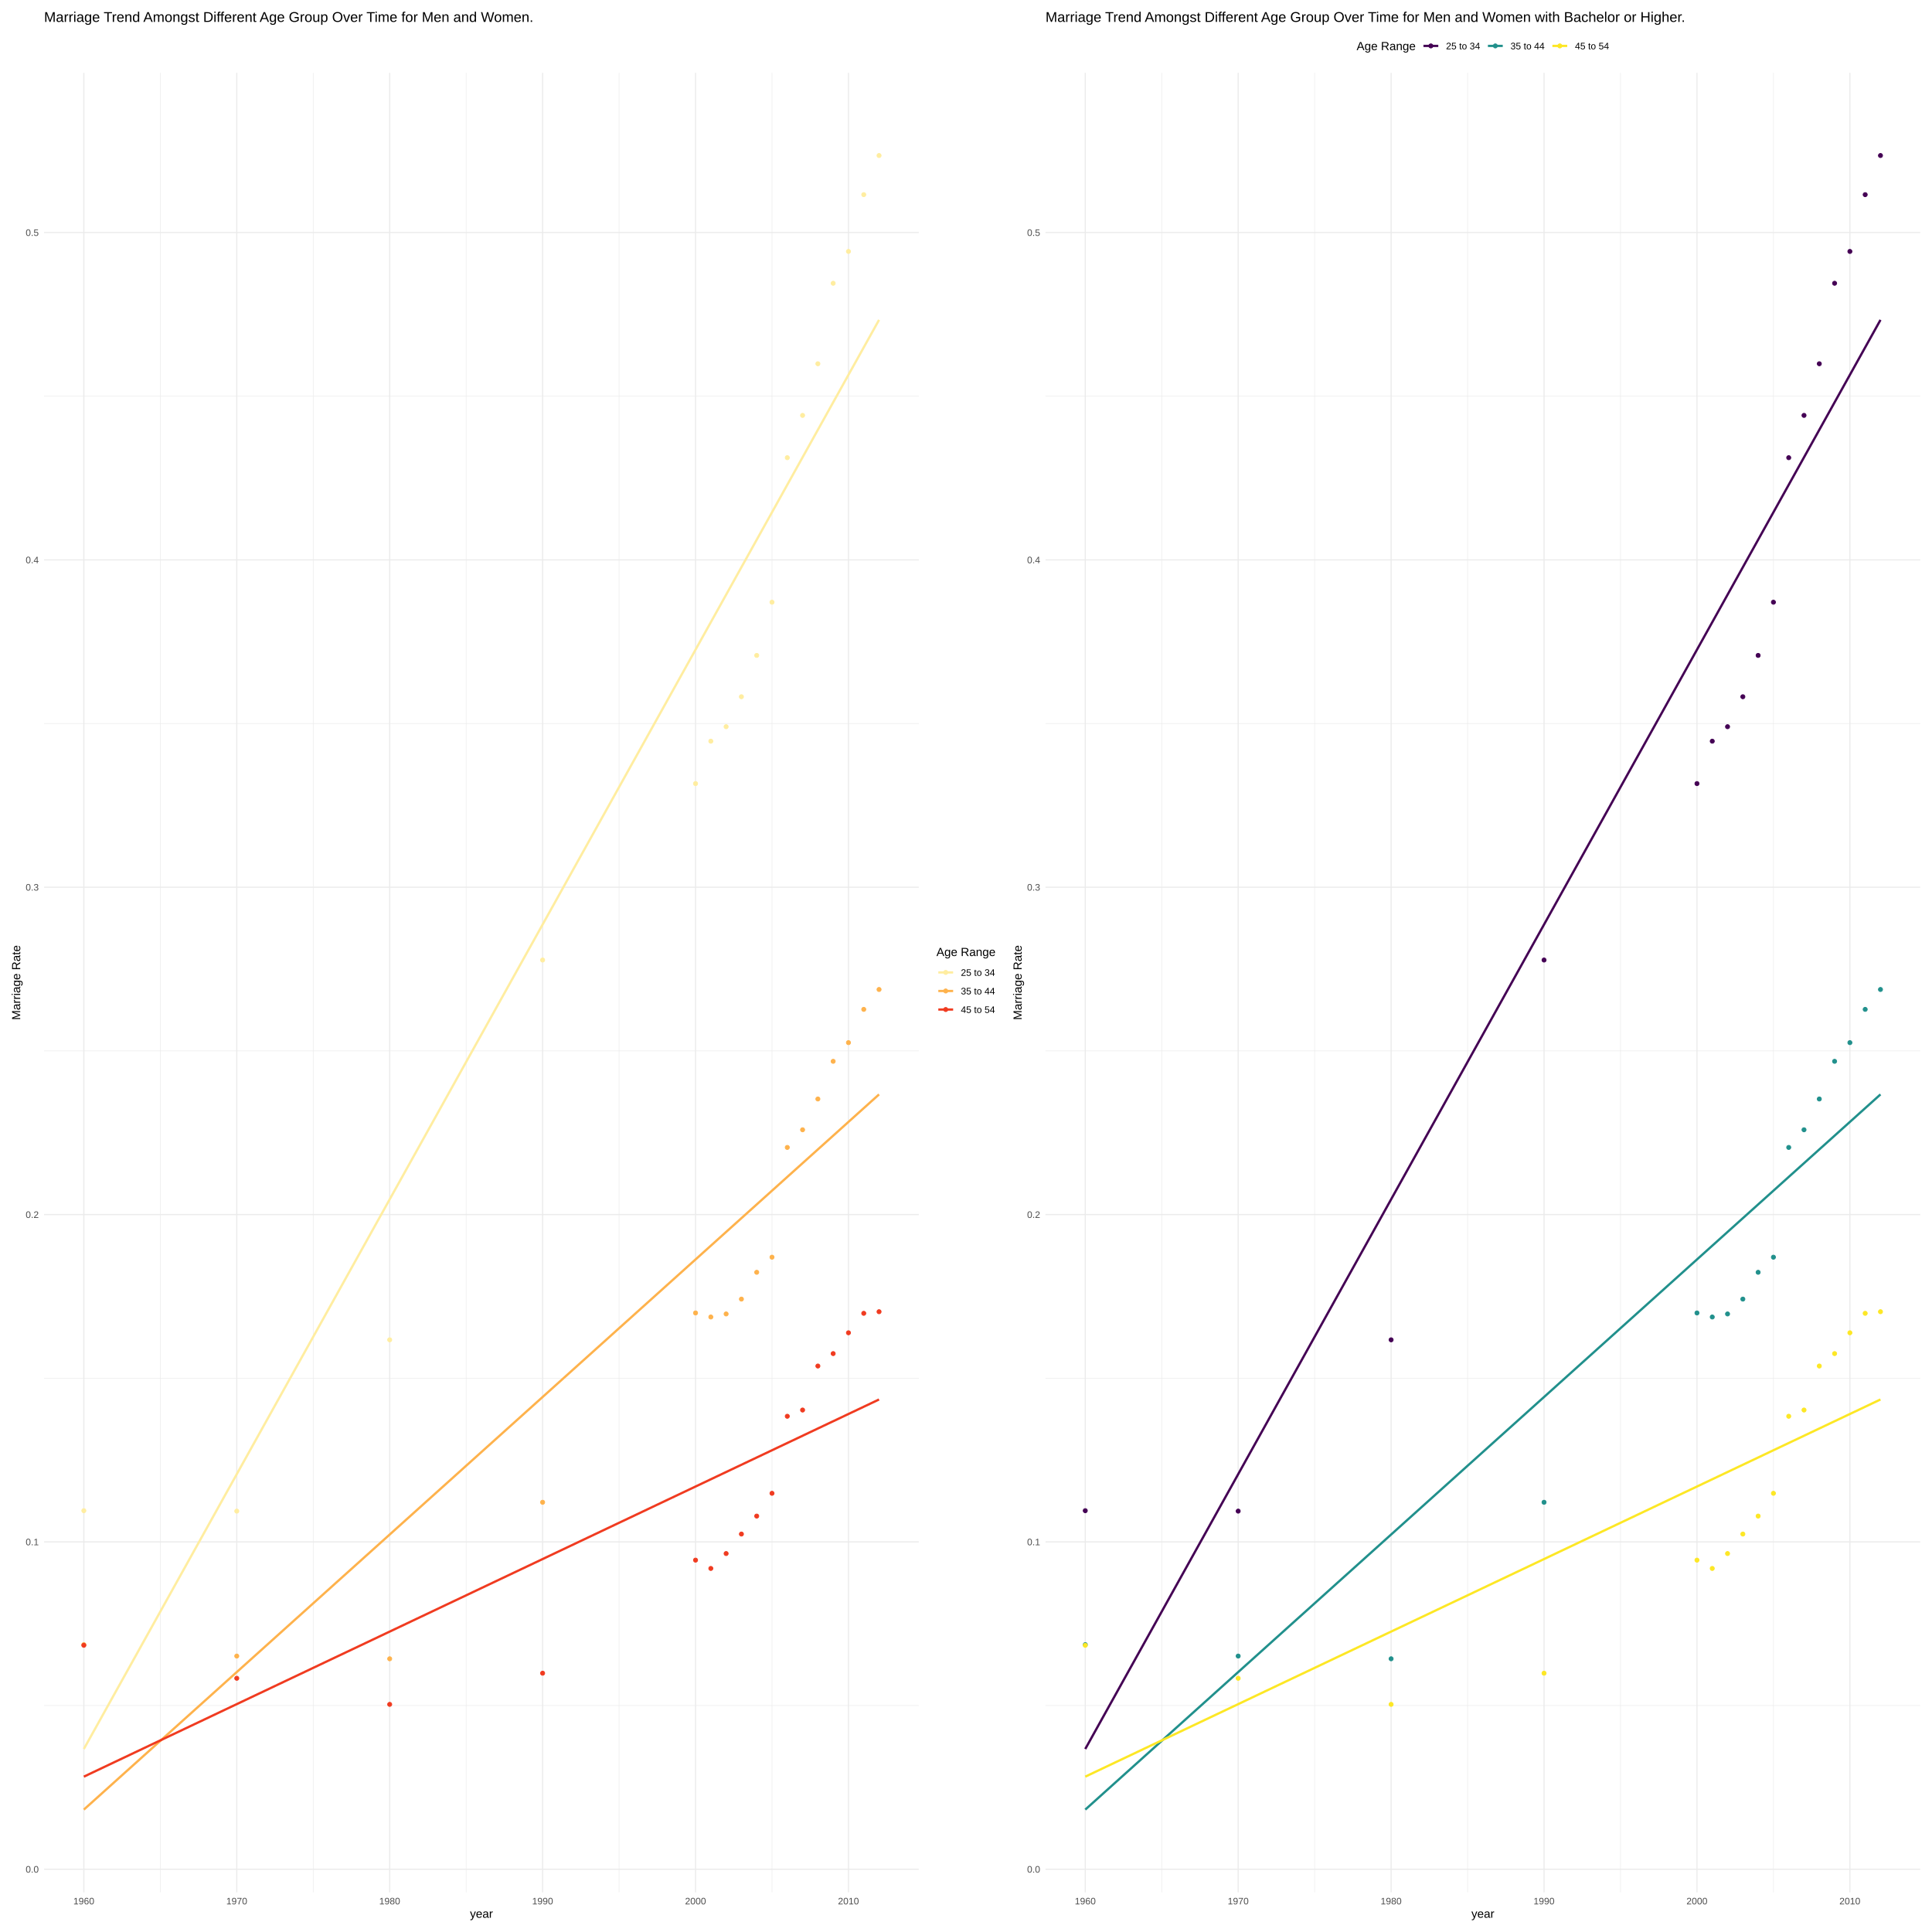
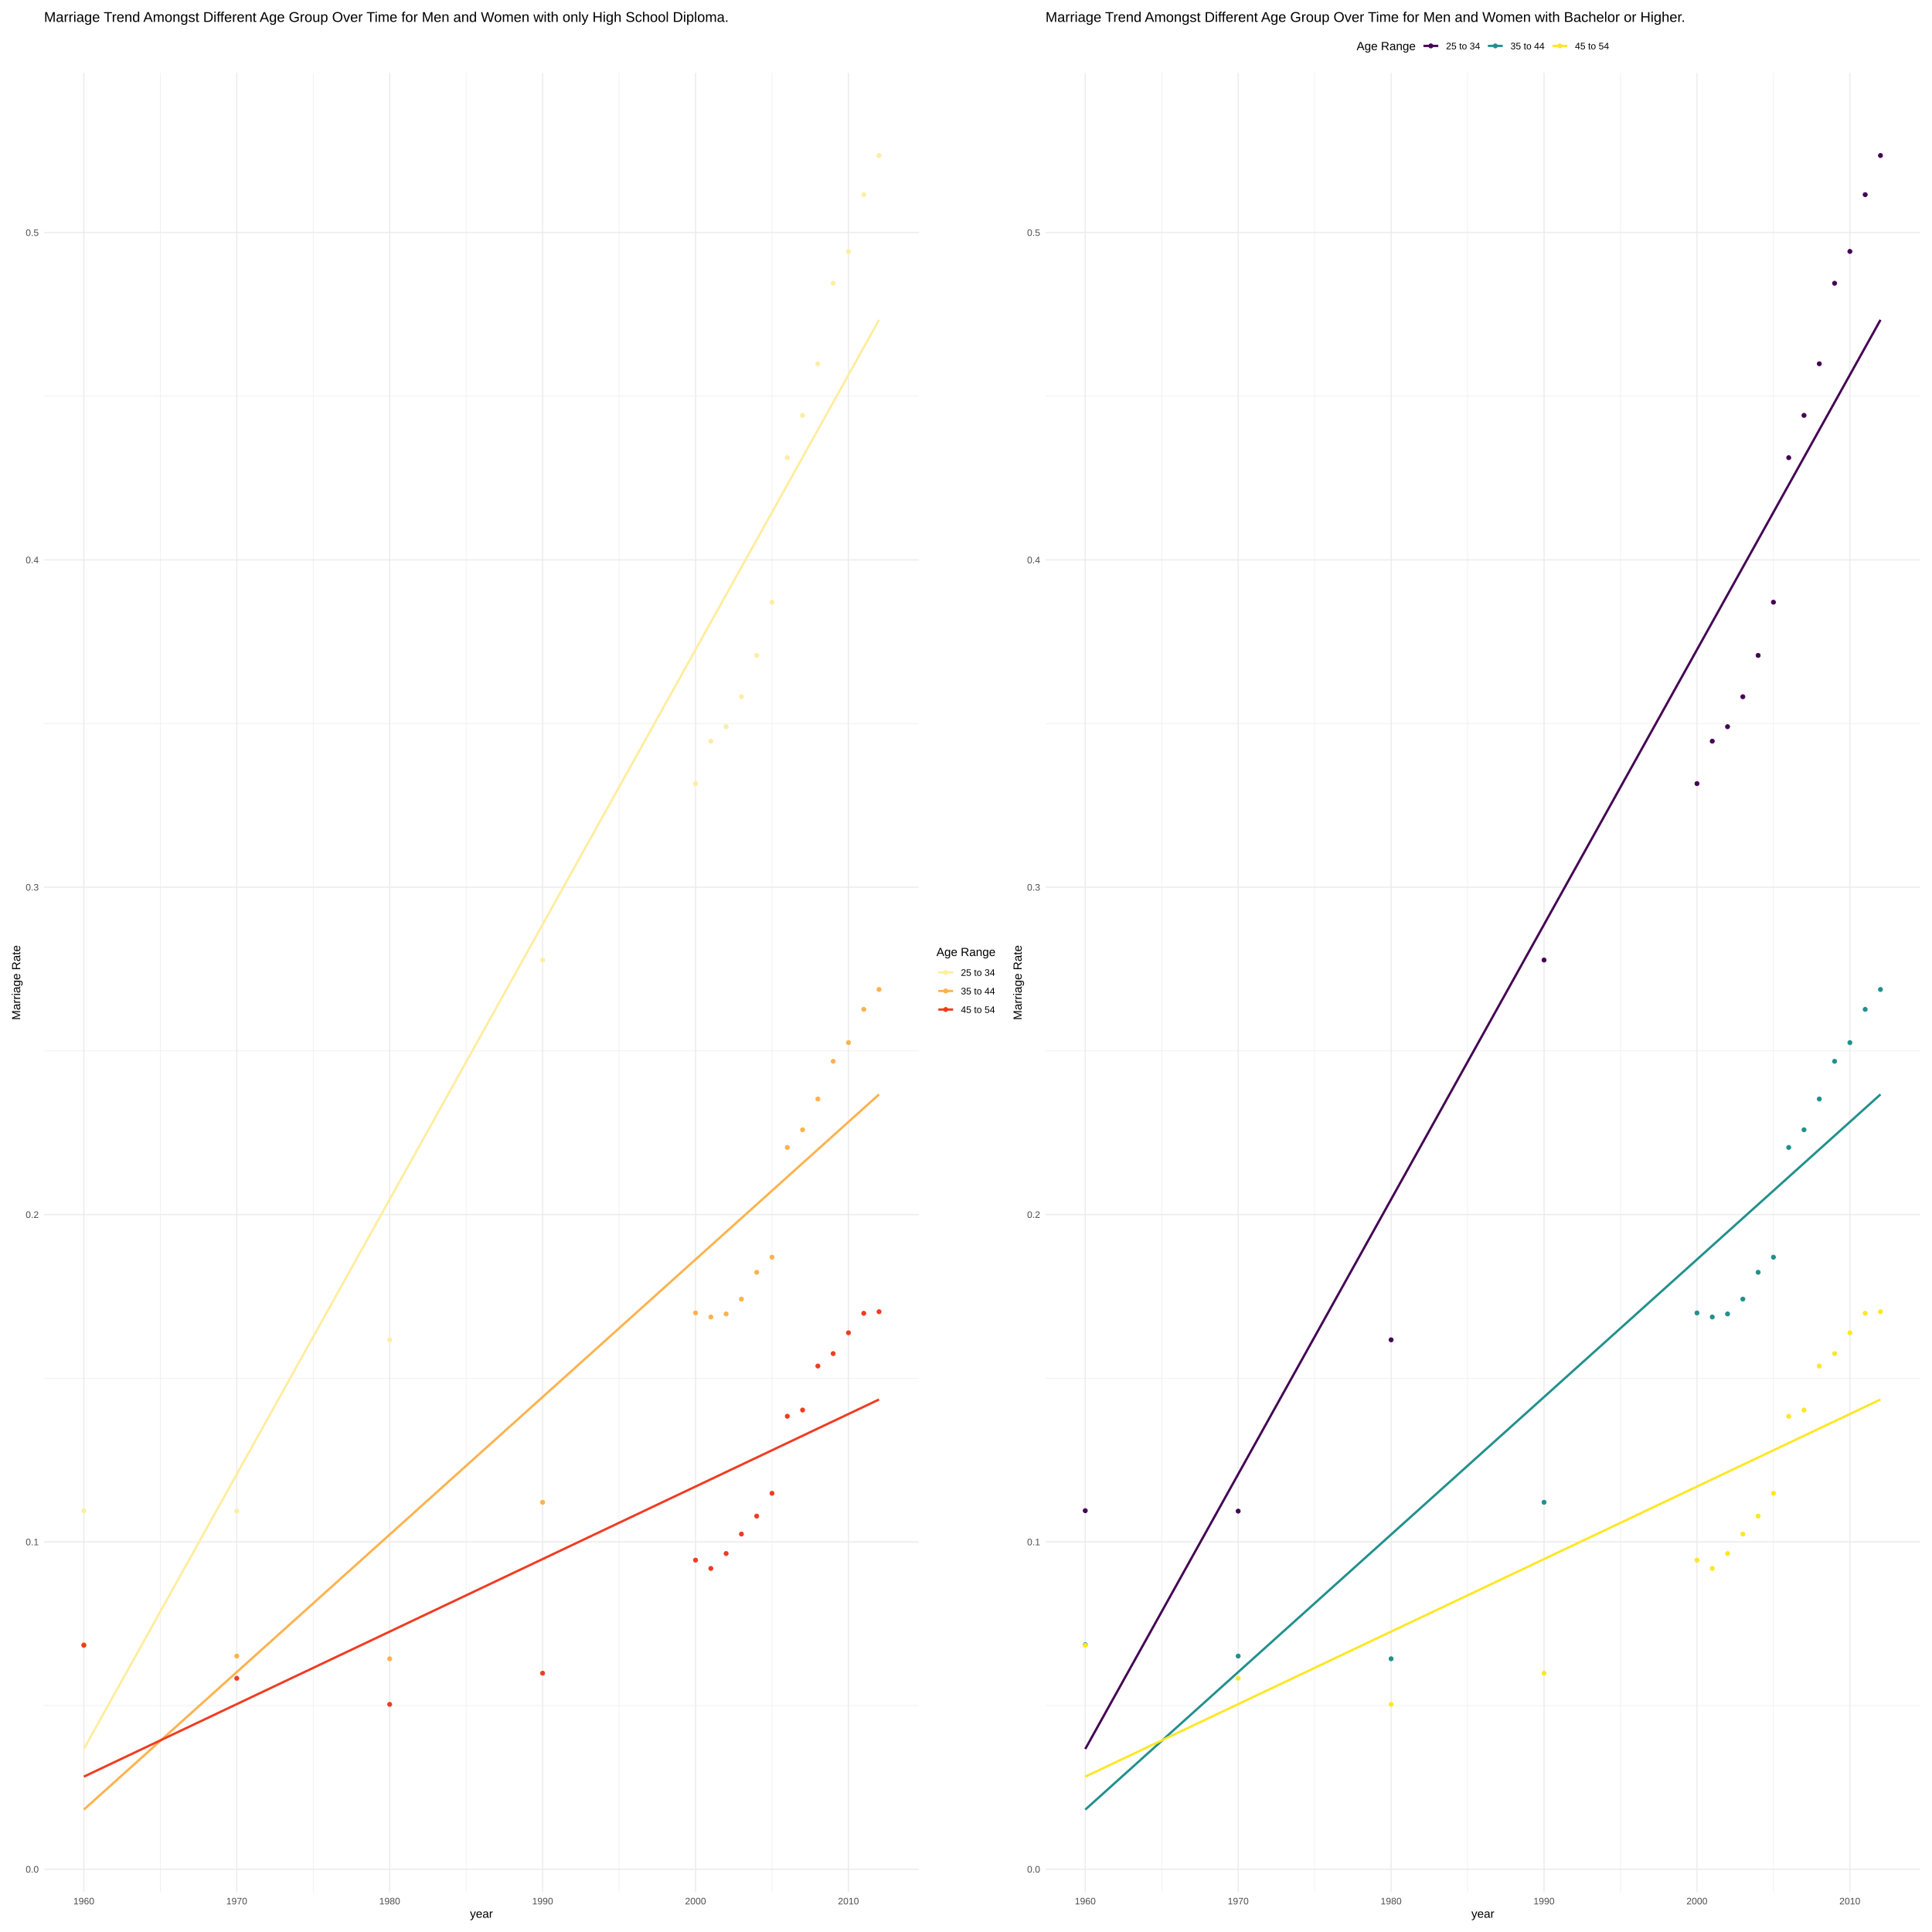
<svg xmlns="http://www.w3.org/2000/svg" class="svglite" width="1800.00pt" height="1800.00pt" viewBox="0 0 1800.00 1800.00">
  <defs>
    <style type="text/css">
    .svglite line, .svglite polyline, .svglite polygon, .svglite path, .svglite rect, .svglite circle {
      fill: none;
      stroke: #000000;
      stroke-linecap: round;
      stroke-linejoin: round;
      stroke-miterlimit: 10.00;
    }
  </style>
  </defs>
  <rect width="100%" height="100%" style="stroke: none; fill: #FFFFFF;" />
  <defs>
    <clipPath id="cpMC4wMHwxODAwLjAwfDAuMDB8MTgwMC4wMA==">
      <rect x="0.00" y="0.00" width="1800.00" height="1800.00" />
    </clipPath>
  </defs>
  <g clip-path="url(#cpMC4wMHwxODAwLjAwfDAuMDB8MTgwMC4wMA==)">
    <rect x="0.00" y="0.00" width="1800.00" height="1800.00" style="stroke-width: 1.07; stroke: #FFFFFF; fill: #FFFFFF;" />
  </g>
  <defs>
    <clipPath id="cpNS40OHw5MzguNDl8NS40OHwxNzk0LjUy">
      <rect x="5.48" y="5.48" width="933.01" height="1789.04" />
    </clipPath>
  </defs>
  <g clip-path="url(#cpNS40OHw5MzguNDl8NS40OHwxNzk0LjUy)">
</g>
  <g clip-path="url(#cpMC4wMHwxODAwLjAwfDAuMDB8MTgwMC4wMA==)">
</g>
  <defs>
    <clipPath id="cpNDEuMDd8ODU2LjAzfDY3Ljg1fDE3NjMuMDI=">
      <rect x="41.07" y="67.85" width="814.97" height="1695.17" />
    </clipPath>
  </defs>
  <g clip-path="url(#cpNDEuMDd8ODU2LjAzfDY3Ljg1fDE3NjMuMDI=)">
    <polyline points="41.07,1589.03 856.03,1589.03 " style="stroke-width: 0.53; stroke: #EBEBEB; stroke-linecap: butt;" />
    <polyline points="41.07,1284.06 856.03,1284.06 " style="stroke-width: 0.53; stroke: #EBEBEB; stroke-linecap: butt;" />
    <polyline points="41.07,979.08 856.03,979.08 " style="stroke-width: 0.53; stroke: #EBEBEB; stroke-linecap: butt;" />
    <polyline points="41.07,674.10 856.03,674.10 " style="stroke-width: 0.53; stroke: #EBEBEB; stroke-linecap: butt;" />
    <polyline points="41.07,369.13 856.03,369.13 " style="stroke-width: 0.53; stroke: #EBEBEB; stroke-linecap: butt;" />
    <polyline points="149.35,1763.02 149.35,67.85 " style="stroke-width: 0.53; stroke: #EBEBEB; stroke-linecap: butt;" />
    <polyline points="291.82,1763.02 291.82,67.85 " style="stroke-width: 0.53; stroke: #EBEBEB; stroke-linecap: butt;" />
    <polyline points="434.30,1763.02 434.30,67.85 " style="stroke-width: 0.53; stroke: #EBEBEB; stroke-linecap: butt;" />
    <polyline points="576.78,1763.02 576.78,67.85 " style="stroke-width: 0.53; stroke: #EBEBEB; stroke-linecap: butt;" />
    <polyline points="719.25,1763.02 719.25,67.85 " style="stroke-width: 0.53; stroke: #EBEBEB; stroke-linecap: butt;" />
    <polyline points="41.07,1741.52 856.03,1741.52 " style="stroke-width: 1.07; stroke: #EBEBEB; stroke-linecap: butt;" />
    <polyline points="41.07,1436.54 856.03,1436.54 " style="stroke-width: 1.07; stroke: #EBEBEB; stroke-linecap: butt;" />
    <polyline points="41.07,1131.57 856.03,1131.57 " style="stroke-width: 1.07; stroke: #EBEBEB; stroke-linecap: butt;" />
    <polyline points="41.07,826.59 856.03,826.59 " style="stroke-width: 1.07; stroke: #EBEBEB; stroke-linecap: butt;" />
    <polyline points="41.07,521.62 856.03,521.62 " style="stroke-width: 1.07; stroke: #EBEBEB; stroke-linecap: butt;" />
    <polyline points="41.07,216.64 856.03,216.64 " style="stroke-width: 1.07; stroke: #EBEBEB; stroke-linecap: butt;" />
    <polyline points="78.11,1763.02 78.11,67.85 " style="stroke-width: 1.07; stroke: #EBEBEB; stroke-linecap: butt;" />
    <polyline points="220.59,1763.02 220.59,67.85 " style="stroke-width: 1.07; stroke: #EBEBEB; stroke-linecap: butt;" />
    <polyline points="363.06,1763.02 363.06,67.85 " style="stroke-width: 1.07; stroke: #EBEBEB; stroke-linecap: butt;" />
    <polyline points="505.54,1763.02 505.54,67.85 " style="stroke-width: 1.07; stroke: #EBEBEB; stroke-linecap: butt;" />
    <polyline points="648.02,1763.02 648.02,67.85 " style="stroke-width: 1.07; stroke: #EBEBEB; stroke-linecap: butt;" />
    <polyline points="790.49,1763.02 790.49,67.85 " style="stroke-width: 1.07; stroke: #EBEBEB; stroke-linecap: butt;" />
    <circle cx="78.11" cy="1407.47" r="1.95" style="stroke-width: 0.71; stroke: #FFEDA0; fill: #FFEDA0;" />
    <circle cx="78.11" cy="1532.30" r="1.95" style="stroke-width: 0.71; stroke: #FEB24C; fill: #FEB24C;" />
    <circle cx="78.11" cy="1532.89" r="1.95" style="stroke-width: 0.71; stroke: #F03B20; fill: #F03B20;" />
    <circle cx="220.59" cy="1407.88" r="1.95" style="stroke-width: 0.71; stroke: #FFEDA0; fill: #FFEDA0;" />
    <circle cx="220.59" cy="1542.92" r="1.95" style="stroke-width: 0.71; stroke: #FEB24C; fill: #FEB24C;" />
    <circle cx="220.59" cy="1563.61" r="1.95" style="stroke-width: 0.71; stroke: #F03B20; fill: #F03B20;" />
    <circle cx="363.06" cy="1248.28" r="1.95" style="stroke-width: 0.71; stroke: #FFEDA0; fill: #FFEDA0;" />
    <circle cx="363.06" cy="1545.45" r="1.95" style="stroke-width: 0.71; stroke: #FEB24C; fill: #FEB24C;" />
    <circle cx="363.06" cy="1587.92" r="1.95" style="stroke-width: 0.71; stroke: #F03B20; fill: #F03B20;" />
    <circle cx="505.54" cy="894.45" r="1.95" style="stroke-width: 0.71; stroke: #FFEDA0; fill: #FFEDA0;" />
    <circle cx="505.54" cy="1399.64" r="1.95" style="stroke-width: 0.71; stroke: #FEB24C; fill: #FEB24C;" />
    <circle cx="505.54" cy="1558.89" r="1.95" style="stroke-width: 0.71; stroke: #F03B20; fill: #F03B20;" />
    <circle cx="648.02" cy="730.05" r="1.95" style="stroke-width: 0.71; stroke: #FFEDA0; fill: #FFEDA0;" />
    <circle cx="648.02" cy="1223.25" r="1.95" style="stroke-width: 0.71; stroke: #FEB24C; fill: #FEB24C;" />
    <circle cx="648.02" cy="1453.54" r="1.95" style="stroke-width: 0.71; stroke: #F03B20; fill: #F03B20;" />
    <circle cx="662.26" cy="690.55" r="1.95" style="stroke-width: 0.71; stroke: #FFEDA0; fill: #FFEDA0;" />
    <circle cx="662.26" cy="1227.02" r="1.95" style="stroke-width: 0.71; stroke: #FEB24C; fill: #FEB24C;" />
    <circle cx="662.26" cy="1461.28" r="1.95" style="stroke-width: 0.71; stroke: #F03B20; fill: #F03B20;" />
    <circle cx="676.51" cy="677.04" r="1.95" style="stroke-width: 0.71; stroke: #FFEDA0; fill: #FFEDA0;" />
    <circle cx="676.51" cy="1224.17" r="1.95" style="stroke-width: 0.71; stroke: #FEB24C; fill: #FEB24C;" />
    <circle cx="676.51" cy="1447.41" r="1.95" style="stroke-width: 0.71; stroke: #F03B20; fill: #F03B20;" />
    <circle cx="690.76" cy="649.13" r="1.95" style="stroke-width: 0.71; stroke: #FFEDA0; fill: #FFEDA0;" />
    <circle cx="690.76" cy="1210.34" r="1.95" style="stroke-width: 0.71; stroke: #FEB24C; fill: #FEB24C;" />
    <circle cx="690.76" cy="1429.24" r="1.95" style="stroke-width: 0.71; stroke: #F03B20; fill: #F03B20;" />
    <circle cx="705.01" cy="610.64" r="1.95" style="stroke-width: 0.71; stroke: #FFEDA0; fill: #FFEDA0;" />
    <circle cx="705.01" cy="1185.37" r="1.95" style="stroke-width: 0.71; stroke: #FEB24C; fill: #FEB24C;" />
    <circle cx="705.01" cy="1412.50" r="1.95" style="stroke-width: 0.71; stroke: #F03B20; fill: #F03B20;" />
    <circle cx="719.25" cy="561.06" r="1.95" style="stroke-width: 0.71; stroke: #FFEDA0; fill: #FFEDA0;" />
    <circle cx="719.25" cy="1171.29" r="1.95" style="stroke-width: 0.71; stroke: #FEB24C; fill: #FEB24C;" />
    <circle cx="719.25" cy="1391.28" r="1.95" style="stroke-width: 0.71; stroke: #F03B20; fill: #F03B20;" />
    <circle cx="733.50" cy="426.42" r="1.95" style="stroke-width: 0.71; stroke: #FFEDA0; fill: #FFEDA0;" />
    <circle cx="733.50" cy="1069.03" r="1.95" style="stroke-width: 0.71; stroke: #FEB24C; fill: #FEB24C;" />
    <circle cx="733.50" cy="1319.50" r="1.95" style="stroke-width: 0.71; stroke: #F03B20; fill: #F03B20;" />
    <circle cx="747.75" cy="387.01" r="1.95" style="stroke-width: 0.71; stroke: #FFEDA0; fill: #FFEDA0;" />
    <circle cx="747.75" cy="1052.59" r="1.95" style="stroke-width: 0.71; stroke: #FEB24C; fill: #FEB24C;" />
    <circle cx="747.75" cy="1313.69" r="1.95" style="stroke-width: 0.71; stroke: #F03B20; fill: #F03B20;" />
    <circle cx="762.00" cy="338.89" r="1.95" style="stroke-width: 0.71; stroke: #FFEDA0; fill: #FFEDA0;" />
    <circle cx="762.00" cy="1023.90" r="1.95" style="stroke-width: 0.71; stroke: #FEB24C; fill: #FEB24C;" />
    <circle cx="762.00" cy="1272.69" r="1.95" style="stroke-width: 0.71; stroke: #F03B20; fill: #F03B20;" />
    <circle cx="776.25" cy="263.91" r="1.95" style="stroke-width: 0.71; stroke: #FFEDA0; fill: #FFEDA0;" />
    <circle cx="776.25" cy="988.81" r="1.95" style="stroke-width: 0.71; stroke: #FEB24C; fill: #FEB24C;" />
    <circle cx="776.25" cy="1261.11" r="1.95" style="stroke-width: 0.71; stroke: #F03B20; fill: #F03B20;" />
    <circle cx="790.49" cy="234.26" r="1.95" style="stroke-width: 0.71; stroke: #FFEDA0; fill: #FFEDA0;" />
    <circle cx="790.49" cy="971.40" r="1.95" style="stroke-width: 0.71; stroke: #FEB24C; fill: #FEB24C;" />
    <circle cx="790.49" cy="1241.72" r="1.95" style="stroke-width: 0.71; stroke: #F03B20; fill: #F03B20;" />
    <circle cx="804.74" cy="181.35" r="1.95" style="stroke-width: 0.71; stroke: #FFEDA0; fill: #FFEDA0;" />
    <circle cx="804.74" cy="940.41" r="1.95" style="stroke-width: 0.71; stroke: #FEB24C; fill: #FEB24C;" />
    <circle cx="804.74" cy="1223.59" r="1.95" style="stroke-width: 0.71; stroke: #F03B20; fill: #F03B20;" />
    <circle cx="818.99" cy="144.91" r="1.95" style="stroke-width: 0.71; stroke: #FFEDA0; fill: #FFEDA0;" />
    <circle cx="818.99" cy="921.88" r="1.95" style="stroke-width: 0.71; stroke: #FEB24C; fill: #FEB24C;" />
    <circle cx="818.99" cy="1222.09" r="1.95" style="stroke-width: 0.71; stroke: #F03B20; fill: #F03B20;" />
    <polyline points="78.11,1629.50 87.49,1612.64 96.87,1595.79 106.24,1578.94 115.62,1562.08 125.00,1545.23 134.38,1528.37 143.76,1511.52 153.14,1494.67 162.51,1477.81 171.89,1460.96 181.27,1444.10 190.65,1427.25 200.03,1410.40 209.40,1393.54 218.78,1376.69 228.16,1359.83 237.54,1342.98 246.92,1326.13 256.30,1309.27 265.67,1292.42 275.05,1275.56 284.43,1258.71 293.81,1241.86 303.19,1225.00 312.56,1208.15 321.94,1191.29 331.32,1174.44 340.70,1157.59 350.08,1140.73 359.46,1123.88 368.83,1107.02 378.21,1090.17 387.59,1073.32 396.97,1056.46 406.35,1039.61 415.73,1022.75 425.10,1005.90 434.48,989.05 443.86,972.19 453.24,955.34 462.62,938.48 471.99,921.63 481.37,904.78 490.75,887.92 500.13,871.07 509.51,854.21 518.89,837.36 528.26,820.51 537.64,803.65 547.02,786.80 556.40,769.94 565.78,753.09 575.15,736.24 584.53,719.38 593.91,702.53 603.29,685.67 612.67,668.82 622.05,651.97 631.42,635.11 640.80,618.26 650.18,601.40 659.56,584.55 668.94,567.70 678.32,550.84 687.69,533.99 697.07,517.13 706.45,500.28 715.83,483.43 725.21,466.57 734.58,449.72 743.96,432.86 753.34,416.01 762.72,399.16 772.10,382.30 781.48,365.45 790.85,348.59 800.23,331.74 809.61,314.89 818.99,298.03 " style="stroke-width: 2.13; stroke: #FFEDA0; stroke-linecap: butt;" />
    <polyline points="78.11,1685.97 87.49,1677.54 96.87,1669.10 106.24,1660.67 115.62,1652.23 125.00,1643.80 134.38,1635.36 143.76,1626.93 153.14,1618.49 162.51,1610.06 171.89,1601.62 181.27,1593.19 190.65,1584.76 200.03,1576.32 209.40,1567.89 218.78,1559.45 228.16,1551.02 237.54,1542.58 246.92,1534.15 256.30,1525.71 265.67,1517.28 275.05,1508.84 284.43,1500.41 293.81,1491.97 303.19,1483.54 312.56,1475.10 321.94,1466.67 331.32,1458.24 340.70,1449.80 350.08,1441.37 359.46,1432.93 368.83,1424.50 378.21,1416.06 387.59,1407.63 396.97,1399.19 406.35,1390.76 415.73,1382.32 425.10,1373.89 434.48,1365.45 443.86,1357.02 453.24,1348.58 462.62,1340.15 471.99,1331.71 481.37,1323.28 490.75,1314.85 500.13,1306.41 509.51,1297.98 518.89,1289.54 528.26,1281.11 537.64,1272.67 547.02,1264.24 556.40,1255.80 565.78,1247.37 575.15,1238.93 584.53,1230.50 593.91,1222.06 603.29,1213.63 612.67,1205.19 622.05,1196.76 631.42,1188.33 640.80,1179.89 650.18,1171.46 659.56,1163.02 668.94,1154.59 678.32,1146.15 687.69,1137.72 697.07,1129.28 706.45,1120.85 715.83,1112.41 725.21,1103.98 734.58,1095.54 743.96,1087.11 753.34,1078.67 762.72,1070.24 772.10,1061.81 781.48,1053.37 790.85,1044.94 800.23,1036.50 809.61,1028.07 818.99,1019.63 " style="stroke-width: 2.13; stroke: #FEB24C; stroke-linecap: butt;" />
    <polyline points="78.11,1655.27 87.49,1650.82 96.87,1646.37 106.24,1641.92 115.62,1637.48 125.00,1633.03 134.38,1628.58 143.76,1624.13 153.14,1619.68 162.51,1615.24 171.89,1610.79 181.27,1606.34 190.65,1601.89 200.03,1597.44 209.40,1592.99 218.78,1588.55 228.16,1584.10 237.54,1579.65 246.92,1575.20 256.30,1570.75 265.67,1566.31 275.05,1561.86 284.43,1557.41 293.81,1552.96 303.19,1548.51 312.56,1544.06 321.94,1539.62 331.32,1535.17 340.70,1530.72 350.08,1526.27 359.46,1521.82 368.83,1517.38 378.21,1512.93 387.59,1508.48 396.97,1504.03 406.35,1499.58 415.73,1495.13 425.10,1490.69 434.48,1486.24 443.86,1481.79 453.24,1477.34 462.62,1472.89 471.99,1468.45 481.37,1464.00 490.75,1459.55 500.13,1455.10 509.51,1450.65 518.89,1446.20 528.26,1441.76 537.64,1437.31 547.02,1432.86 556.40,1428.41 565.78,1423.96 575.15,1419.52 584.53,1415.07 593.91,1410.62 603.29,1406.17 612.67,1401.72 622.05,1397.27 631.42,1392.83 640.80,1388.38 650.18,1383.93 659.56,1379.48 668.94,1375.03 678.32,1370.59 687.69,1366.14 697.07,1361.69 706.45,1357.24 715.83,1352.79 725.21,1348.34 734.58,1343.90 743.96,1339.45 753.34,1335.00 762.72,1330.55 772.10,1326.10 781.48,1321.66 790.85,1317.21 800.23,1312.76 809.61,1308.31 818.99,1303.86 " style="stroke-width: 2.13; stroke: #F03B20; stroke-linecap: butt;" />
  </g>
  <g clip-path="url(#cpMC4wMHwxODAwLjAwfDAuMDB8MTgwMC4wMA==)">
    <text x="36.13" y="1744.67" text-anchor="end" style="font-size: 8.80px; fill: #4D4D4D; font-family: Arial;" textLength="12.24px" lengthAdjust="spacingAndGlyphs">0.0</text>
    <text x="36.13" y="1439.69" text-anchor="end" style="font-size: 8.80px; fill: #4D4D4D; font-family: Arial;" textLength="12.24px" lengthAdjust="spacingAndGlyphs">0.1</text>
    <text x="36.13" y="1134.72" text-anchor="end" style="font-size: 8.80px; fill: #4D4D4D; font-family: Arial;" textLength="12.24px" lengthAdjust="spacingAndGlyphs">0.2</text>
    <text x="36.13" y="829.74" text-anchor="end" style="font-size: 8.80px; fill: #4D4D4D; font-family: Arial;" textLength="12.24px" lengthAdjust="spacingAndGlyphs">0.3</text>
    <text x="36.13" y="524.77" text-anchor="end" style="font-size: 8.80px; fill: #4D4D4D; font-family: Arial;" textLength="12.24px" lengthAdjust="spacingAndGlyphs">0.4</text>
    <text x="36.13" y="219.79" text-anchor="end" style="font-size: 8.80px; fill: #4D4D4D; font-family: Arial;" textLength="12.24px" lengthAdjust="spacingAndGlyphs">0.5</text>
    <text x="78.11" y="1774.26" text-anchor="middle" style="font-size: 8.80px; fill: #4D4D4D; font-family: Arial;" textLength="19.58px" lengthAdjust="spacingAndGlyphs">1960</text>
    <text x="220.59" y="1774.26" text-anchor="middle" style="font-size: 8.80px; fill: #4D4D4D; font-family: Arial;" textLength="19.58px" lengthAdjust="spacingAndGlyphs">1970</text>
    <text x="363.06" y="1774.26" text-anchor="middle" style="font-size: 8.80px; fill: #4D4D4D; font-family: Arial;" textLength="19.58px" lengthAdjust="spacingAndGlyphs">1980</text>
    <text x="505.54" y="1774.26" text-anchor="middle" style="font-size: 8.80px; fill: #4D4D4D; font-family: Arial;" textLength="19.58px" lengthAdjust="spacingAndGlyphs">1990</text>
    <text x="648.02" y="1774.26" text-anchor="middle" style="font-size: 8.80px; fill: #4D4D4D; font-family: Arial;" textLength="19.58px" lengthAdjust="spacingAndGlyphs">2000</text>
    <text x="790.49" y="1774.26" text-anchor="middle" style="font-size: 8.80px; fill: #4D4D4D; font-family: Arial;" textLength="19.58px" lengthAdjust="spacingAndGlyphs">2010</text>
    <text x="448.55" y="1786.72" text-anchor="middle" style="font-size: 11.00px; font-family: Arial;" textLength="21.41px" lengthAdjust="spacingAndGlyphs">year</text>
    <text transform="translate(18.84,915.44) rotate(-90)" text-anchor="middle" style="font-size: 11.00px; font-family: Arial;" textLength="69.72px" lengthAdjust="spacingAndGlyphs">Marriage Rate</text>
    <text x="872.47" y="890.72" style="font-size: 11.00px; font-family: Arial;" textLength="55.06px" lengthAdjust="spacingAndGlyphs">Age Range</text>
    <circle cx="881.11" cy="906.00" r="1.95" style="stroke-width: 0.71; stroke: #FFEDA0; fill: #FFEDA0;" />
    <line x1="874.20" y1="906.00" x2="888.02" y2="906.00" style="stroke-width: 2.13; stroke: #FFEDA0; stroke-linecap: butt;" />
    <circle cx="881.11" cy="923.28" r="1.95" style="stroke-width: 0.71; stroke: #FEB24C; fill: #FEB24C;" />
    <line x1="874.20" y1="923.28" x2="888.02" y2="923.28" style="stroke-width: 2.13; stroke: #FEB24C; stroke-linecap: butt;" />
    <circle cx="881.11" cy="940.56" r="1.95" style="stroke-width: 0.71; stroke: #F03B20; fill: #F03B20;" />
    <line x1="874.20" y1="940.56" x2="888.02" y2="940.56" style="stroke-width: 2.13; stroke: #F03B20; stroke-linecap: butt;" />
    <text x="895.23" y="909.15" style="font-size: 8.80px; font-family: Arial;" textLength="31.82px" lengthAdjust="spacingAndGlyphs">25 to 34</text>
    <text x="895.23" y="926.43" style="font-size: 8.80px; font-family: Arial;" textLength="31.82px" lengthAdjust="spacingAndGlyphs">35 to 44</text>
    <text x="895.23" y="943.71" style="font-size: 8.80px; font-family: Arial;" textLength="31.82px" lengthAdjust="spacingAndGlyphs">45 to 54</text>
-     <text x="41.07" y="20.41" style="font-size: 13.20px; font-family: Arial;" textLength="455.55px" lengthAdjust="spacingAndGlyphs">Marriage Trend Amongst Different Age Group Over Time for Men and Women.</text>
+     <text x="41.07" y="20.41" style="font-size: 13.20px; font-family: Arial;" textLength="637.38px" lengthAdjust="spacingAndGlyphs">Marriage Trend Amongst Different Age Group Over Time for Men and Women with only High School Diploma.</text>
  </g>
  <defs>
    <clipPath id="cpOTM4LjQ5fDE3OTQuNTJ8NS40OHwxNzk0LjUy">
      <rect x="938.49" y="5.48" width="856.03" height="1789.04" />
    </clipPath>
  </defs>
  <g clip-path="url(#cpOTM4LjQ5fDE3OTQuNTJ8NS40OHwxNzk0LjUy)">
</g>
  <g clip-path="url(#cpMC4wMHwxODAwLjAwfDAuMDB8MTgwMC4wMA==)">
</g>
  <defs>
    <clipPath id="cpOTc0LjA3fDE3ODkuMDR8NjcuODV8MTc2My4wMg==">
      <rect x="974.07" y="67.85" width="814.97" height="1695.17" />
    </clipPath>
  </defs>
  <g clip-path="url(#cpOTc0LjA3fDE3ODkuMDR8NjcuODV8MTc2My4wMg==)">
    <polyline points="974.07,1589.03 1789.04,1589.03 " style="stroke-width: 0.53; stroke: #EBEBEB; stroke-linecap: butt;" />
    <polyline points="974.07,1284.06 1789.04,1284.06 " style="stroke-width: 0.53; stroke: #EBEBEB; stroke-linecap: butt;" />
    <polyline points="974.07,979.08 1789.04,979.08 " style="stroke-width: 0.53; stroke: #EBEBEB; stroke-linecap: butt;" />
    <polyline points="974.07,674.10 1789.04,674.10 " style="stroke-width: 0.53; stroke: #EBEBEB; stroke-linecap: butt;" />
    <polyline points="974.07,369.13 1789.04,369.13 " style="stroke-width: 0.53; stroke: #EBEBEB; stroke-linecap: butt;" />
    <polyline points="1082.36,1763.02 1082.36,67.85 " style="stroke-width: 0.53; stroke: #EBEBEB; stroke-linecap: butt;" />
    <polyline points="1224.83,1763.02 1224.83,67.85 " style="stroke-width: 0.53; stroke: #EBEBEB; stroke-linecap: butt;" />
    <polyline points="1367.31,1763.02 1367.31,67.85 " style="stroke-width: 0.53; stroke: #EBEBEB; stroke-linecap: butt;" />
    <polyline points="1509.79,1763.02 1509.79,67.85 " style="stroke-width: 0.53; stroke: #EBEBEB; stroke-linecap: butt;" />
    <polyline points="1652.26,1763.02 1652.26,67.85 " style="stroke-width: 0.53; stroke: #EBEBEB; stroke-linecap: butt;" />
    <polyline points="974.07,1741.52 1789.04,1741.52 " style="stroke-width: 1.07; stroke: #EBEBEB; stroke-linecap: butt;" />
    <polyline points="974.07,1436.54 1789.04,1436.54 " style="stroke-width: 1.07; stroke: #EBEBEB; stroke-linecap: butt;" />
    <polyline points="974.07,1131.57 1789.04,1131.57 " style="stroke-width: 1.07; stroke: #EBEBEB; stroke-linecap: butt;" />
    <polyline points="974.07,826.59 1789.04,826.59 " style="stroke-width: 1.07; stroke: #EBEBEB; stroke-linecap: butt;" />
    <polyline points="974.07,521.62 1789.04,521.62 " style="stroke-width: 1.07; stroke: #EBEBEB; stroke-linecap: butt;" />
    <polyline points="974.07,216.64 1789.04,216.64 " style="stroke-width: 1.07; stroke: #EBEBEB; stroke-linecap: butt;" />
    <polyline points="1011.12,1763.02 1011.12,67.85 " style="stroke-width: 1.07; stroke: #EBEBEB; stroke-linecap: butt;" />
    <polyline points="1153.59,1763.02 1153.59,67.85 " style="stroke-width: 1.07; stroke: #EBEBEB; stroke-linecap: butt;" />
    <polyline points="1296.07,1763.02 1296.07,67.85 " style="stroke-width: 1.07; stroke: #EBEBEB; stroke-linecap: butt;" />
    <polyline points="1438.55,1763.02 1438.55,67.85 " style="stroke-width: 1.07; stroke: #EBEBEB; stroke-linecap: butt;" />
    <polyline points="1581.03,1763.02 1581.03,67.85 " style="stroke-width: 1.07; stroke: #EBEBEB; stroke-linecap: butt;" />
    <polyline points="1723.50,1763.02 1723.50,67.85 " style="stroke-width: 1.07; stroke: #EBEBEB; stroke-linecap: butt;" />
    <circle cx="1011.12" cy="1407.47" r="1.95" style="stroke-width: 0.71; stroke: #440154; fill: #440154;" />
    <circle cx="1011.12" cy="1532.30" r="1.95" style="stroke-width: 0.71; stroke: #21908C; fill: #21908C;" />
    <circle cx="1011.12" cy="1532.89" r="1.95" style="stroke-width: 0.71; stroke: #FDE725; fill: #FDE725;" />
    <circle cx="1153.59" cy="1407.88" r="1.95" style="stroke-width: 0.71; stroke: #440154; fill: #440154;" />
    <circle cx="1153.59" cy="1542.92" r="1.95" style="stroke-width: 0.71; stroke: #21908C; fill: #21908C;" />
    <circle cx="1153.59" cy="1563.61" r="1.95" style="stroke-width: 0.71; stroke: #FDE725; fill: #FDE725;" />
    <circle cx="1296.07" cy="1248.28" r="1.95" style="stroke-width: 0.71; stroke: #440154; fill: #440154;" />
    <circle cx="1296.07" cy="1545.45" r="1.95" style="stroke-width: 0.71; stroke: #21908C; fill: #21908C;" />
    <circle cx="1296.07" cy="1587.92" r="1.95" style="stroke-width: 0.71; stroke: #FDE725; fill: #FDE725;" />
    <circle cx="1438.55" cy="894.45" r="1.95" style="stroke-width: 0.71; stroke: #440154; fill: #440154;" />
    <circle cx="1438.55" cy="1399.64" r="1.95" style="stroke-width: 0.71; stroke: #21908C; fill: #21908C;" />
    <circle cx="1438.55" cy="1558.89" r="1.95" style="stroke-width: 0.71; stroke: #FDE725; fill: #FDE725;" />
    <circle cx="1581.03" cy="730.05" r="1.95" style="stroke-width: 0.71; stroke: #440154; fill: #440154;" />
    <circle cx="1581.03" cy="1223.25" r="1.95" style="stroke-width: 0.71; stroke: #21908C; fill: #21908C;" />
    <circle cx="1581.03" cy="1453.54" r="1.95" style="stroke-width: 0.71; stroke: #FDE725; fill: #FDE725;" />
    <circle cx="1595.27" cy="690.55" r="1.95" style="stroke-width: 0.71; stroke: #440154; fill: #440154;" />
    <circle cx="1595.27" cy="1227.02" r="1.95" style="stroke-width: 0.71; stroke: #21908C; fill: #21908C;" />
    <circle cx="1595.27" cy="1461.28" r="1.95" style="stroke-width: 0.71; stroke: #FDE725; fill: #FDE725;" />
    <circle cx="1609.52" cy="677.04" r="1.95" style="stroke-width: 0.71; stroke: #440154; fill: #440154;" />
    <circle cx="1609.52" cy="1224.17" r="1.95" style="stroke-width: 0.71; stroke: #21908C; fill: #21908C;" />
    <circle cx="1609.52" cy="1447.41" r="1.95" style="stroke-width: 0.71; stroke: #FDE725; fill: #FDE725;" />
    <circle cx="1623.77" cy="649.13" r="1.95" style="stroke-width: 0.71; stroke: #440154; fill: #440154;" />
    <circle cx="1623.77" cy="1210.34" r="1.95" style="stroke-width: 0.71; stroke: #21908C; fill: #21908C;" />
    <circle cx="1623.77" cy="1429.24" r="1.95" style="stroke-width: 0.71; stroke: #FDE725; fill: #FDE725;" />
    <circle cx="1638.02" cy="610.64" r="1.95" style="stroke-width: 0.71; stroke: #440154; fill: #440154;" />
    <circle cx="1638.02" cy="1185.37" r="1.95" style="stroke-width: 0.71; stroke: #21908C; fill: #21908C;" />
    <circle cx="1638.02" cy="1412.50" r="1.95" style="stroke-width: 0.71; stroke: #FDE725; fill: #FDE725;" />
    <circle cx="1652.26" cy="561.06" r="1.95" style="stroke-width: 0.71; stroke: #440154; fill: #440154;" />
    <circle cx="1652.26" cy="1171.29" r="1.95" style="stroke-width: 0.71; stroke: #21908C; fill: #21908C;" />
    <circle cx="1652.26" cy="1391.28" r="1.95" style="stroke-width: 0.71; stroke: #FDE725; fill: #FDE725;" />
    <circle cx="1666.51" cy="426.42" r="1.95" style="stroke-width: 0.71; stroke: #440154; fill: #440154;" />
    <circle cx="1666.51" cy="1069.03" r="1.95" style="stroke-width: 0.71; stroke: #21908C; fill: #21908C;" />
    <circle cx="1666.51" cy="1319.50" r="1.95" style="stroke-width: 0.71; stroke: #FDE725; fill: #FDE725;" />
    <circle cx="1680.76" cy="387.01" r="1.95" style="stroke-width: 0.71; stroke: #440154; fill: #440154;" />
    <circle cx="1680.76" cy="1052.59" r="1.95" style="stroke-width: 0.71; stroke: #21908C; fill: #21908C;" />
    <circle cx="1680.76" cy="1313.69" r="1.95" style="stroke-width: 0.71; stroke: #FDE725; fill: #FDE725;" />
    <circle cx="1695.01" cy="338.89" r="1.95" style="stroke-width: 0.71; stroke: #440154; fill: #440154;" />
    <circle cx="1695.01" cy="1023.90" r="1.95" style="stroke-width: 0.71; stroke: #21908C; fill: #21908C;" />
    <circle cx="1695.01" cy="1272.69" r="1.95" style="stroke-width: 0.71; stroke: #FDE725; fill: #FDE725;" />
    <circle cx="1709.25" cy="263.91" r="1.95" style="stroke-width: 0.71; stroke: #440154; fill: #440154;" />
    <circle cx="1709.25" cy="988.81" r="1.95" style="stroke-width: 0.71; stroke: #21908C; fill: #21908C;" />
    <circle cx="1709.25" cy="1261.11" r="1.95" style="stroke-width: 0.71; stroke: #FDE725; fill: #FDE725;" />
    <circle cx="1723.50" cy="234.26" r="1.95" style="stroke-width: 0.71; stroke: #440154; fill: #440154;" />
    <circle cx="1723.50" cy="971.40" r="1.95" style="stroke-width: 0.71; stroke: #21908C; fill: #21908C;" />
    <circle cx="1723.50" cy="1241.72" r="1.95" style="stroke-width: 0.71; stroke: #FDE725; fill: #FDE725;" />
    <circle cx="1737.75" cy="181.35" r="1.95" style="stroke-width: 0.71; stroke: #440154; fill: #440154;" />
    <circle cx="1737.75" cy="940.41" r="1.95" style="stroke-width: 0.71; stroke: #21908C; fill: #21908C;" />
    <circle cx="1737.75" cy="1223.59" r="1.95" style="stroke-width: 0.71; stroke: #FDE725; fill: #FDE725;" />
    <circle cx="1752.00" cy="144.91" r="1.95" style="stroke-width: 0.71; stroke: #440154; fill: #440154;" />
    <circle cx="1752.00" cy="921.88" r="1.95" style="stroke-width: 0.71; stroke: #21908C; fill: #21908C;" />
    <circle cx="1752.00" cy="1222.09" r="1.95" style="stroke-width: 0.71; stroke: #FDE725; fill: #FDE725;" />
    <polyline points="1011.12,1629.50 1020.50,1612.64 1029.87,1595.79 1039.25,1578.94 1048.63,1562.08 1058.01,1545.23 1067.39,1528.37 1076.77,1511.52 1086.14,1494.67 1095.52,1477.81 1104.90,1460.96 1114.28,1444.10 1123.66,1427.25 1133.03,1410.40 1142.41,1393.54 1151.79,1376.69 1161.17,1359.83 1170.55,1342.98 1179.93,1326.13 1189.30,1309.27 1198.68,1292.42 1208.06,1275.56 1217.44,1258.71 1226.82,1241.86 1236.20,1225.00 1245.57,1208.15 1254.95,1191.29 1264.33,1174.44 1273.71,1157.59 1283.09,1140.73 1292.46,1123.88 1301.84,1107.02 1311.22,1090.17 1320.60,1073.32 1329.98,1056.46 1339.36,1039.61 1348.73,1022.75 1358.11,1005.90 1367.49,989.05 1376.87,972.19 1386.25,955.34 1395.62,938.48 1405.00,921.63 1414.38,904.78 1423.76,887.92 1433.14,871.07 1442.52,854.21 1451.89,837.36 1461.27,820.51 1470.65,803.65 1480.03,786.80 1489.41,769.94 1498.79,753.09 1508.16,736.24 1517.54,719.38 1526.92,702.53 1536.30,685.67 1545.68,668.82 1555.05,651.97 1564.43,635.11 1573.81,618.26 1583.19,601.40 1592.57,584.55 1601.95,567.70 1611.32,550.84 1620.70,533.99 1630.08,517.13 1639.46,500.28 1648.84,483.43 1658.21,466.57 1667.59,449.72 1676.97,432.86 1686.35,416.01 1695.73,399.16 1705.11,382.30 1714.48,365.45 1723.86,348.59 1733.24,331.74 1742.62,314.89 1752.00,298.03 " style="stroke-width: 2.13; stroke: #440154; stroke-linecap: butt;" />
    <polyline points="1011.12,1685.97 1020.50,1677.54 1029.87,1669.10 1039.25,1660.67 1048.63,1652.23 1058.01,1643.80 1067.39,1635.36 1076.77,1626.93 1086.14,1618.49 1095.52,1610.06 1104.90,1601.62 1114.28,1593.19 1123.66,1584.76 1133.03,1576.32 1142.41,1567.89 1151.79,1559.45 1161.17,1551.02 1170.55,1542.58 1179.93,1534.15 1189.30,1525.71 1198.68,1517.28 1208.06,1508.84 1217.44,1500.41 1226.82,1491.97 1236.20,1483.54 1245.57,1475.10 1254.95,1466.67 1264.33,1458.24 1273.71,1449.80 1283.09,1441.37 1292.46,1432.93 1301.84,1424.50 1311.22,1416.06 1320.60,1407.63 1329.98,1399.19 1339.36,1390.76 1348.73,1382.32 1358.11,1373.89 1367.49,1365.45 1376.87,1357.02 1386.25,1348.58 1395.62,1340.15 1405.00,1331.71 1414.38,1323.28 1423.76,1314.85 1433.14,1306.41 1442.52,1297.98 1451.89,1289.54 1461.27,1281.11 1470.65,1272.67 1480.03,1264.24 1489.41,1255.80 1498.79,1247.37 1508.16,1238.93 1517.54,1230.50 1526.92,1222.06 1536.30,1213.63 1545.68,1205.19 1555.05,1196.76 1564.43,1188.33 1573.81,1179.89 1583.19,1171.46 1592.57,1163.02 1601.95,1154.59 1611.32,1146.15 1620.70,1137.72 1630.08,1129.28 1639.46,1120.85 1648.84,1112.41 1658.21,1103.98 1667.59,1095.54 1676.97,1087.11 1686.35,1078.67 1695.73,1070.24 1705.11,1061.81 1714.48,1053.37 1723.86,1044.94 1733.24,1036.50 1742.62,1028.07 1752.00,1019.63 " style="stroke-width: 2.13; stroke: #21908C; stroke-linecap: butt;" />
    <polyline points="1011.12,1655.27 1020.50,1650.82 1029.87,1646.37 1039.25,1641.92 1048.63,1637.48 1058.01,1633.03 1067.39,1628.58 1076.77,1624.13 1086.14,1619.68 1095.52,1615.24 1104.90,1610.79 1114.28,1606.34 1123.66,1601.89 1133.03,1597.44 1142.41,1592.99 1151.79,1588.55 1161.17,1584.10 1170.55,1579.65 1179.93,1575.20 1189.30,1570.75 1198.68,1566.31 1208.06,1561.86 1217.44,1557.41 1226.82,1552.96 1236.20,1548.51 1245.57,1544.06 1254.95,1539.62 1264.33,1535.17 1273.71,1530.72 1283.09,1526.27 1292.46,1521.82 1301.84,1517.38 1311.22,1512.93 1320.60,1508.48 1329.98,1504.03 1339.36,1499.58 1348.73,1495.13 1358.11,1490.69 1367.49,1486.24 1376.87,1481.79 1386.25,1477.34 1395.62,1472.89 1405.00,1468.45 1414.38,1464.00 1423.76,1459.55 1433.14,1455.10 1442.52,1450.65 1451.89,1446.20 1461.27,1441.76 1470.65,1437.31 1480.03,1432.86 1489.41,1428.41 1498.79,1423.96 1508.16,1419.52 1517.54,1415.07 1526.92,1410.62 1536.30,1406.17 1545.68,1401.72 1555.05,1397.27 1564.43,1392.83 1573.81,1388.38 1583.19,1383.93 1592.57,1379.48 1601.95,1375.03 1611.32,1370.59 1620.70,1366.14 1630.08,1361.69 1639.46,1357.24 1648.84,1352.79 1658.21,1348.34 1667.59,1343.90 1676.97,1339.45 1686.35,1335.00 1695.73,1330.55 1705.11,1326.10 1714.48,1321.66 1723.86,1317.21 1733.24,1312.76 1742.62,1308.31 1752.00,1303.86 " style="stroke-width: 2.13; stroke: #FDE725; stroke-linecap: butt;" />
  </g>
  <g clip-path="url(#cpMC4wMHwxODAwLjAwfDAuMDB8MTgwMC4wMA==)">
    <text x="969.14" y="1744.67" text-anchor="end" style="font-size: 8.80px; fill: #4D4D4D; font-family: Arial;" textLength="12.24px" lengthAdjust="spacingAndGlyphs">0.0</text>
    <text x="969.14" y="1439.69" text-anchor="end" style="font-size: 8.80px; fill: #4D4D4D; font-family: Arial;" textLength="12.24px" lengthAdjust="spacingAndGlyphs">0.1</text>
    <text x="969.14" y="1134.72" text-anchor="end" style="font-size: 8.80px; fill: #4D4D4D; font-family: Arial;" textLength="12.24px" lengthAdjust="spacingAndGlyphs">0.2</text>
    <text x="969.14" y="829.74" text-anchor="end" style="font-size: 8.80px; fill: #4D4D4D; font-family: Arial;" textLength="12.24px" lengthAdjust="spacingAndGlyphs">0.3</text>
    <text x="969.14" y="524.77" text-anchor="end" style="font-size: 8.80px; fill: #4D4D4D; font-family: Arial;" textLength="12.24px" lengthAdjust="spacingAndGlyphs">0.4</text>
    <text x="969.14" y="219.79" text-anchor="end" style="font-size: 8.80px; fill: #4D4D4D; font-family: Arial;" textLength="12.24px" lengthAdjust="spacingAndGlyphs">0.5</text>
    <text x="1011.12" y="1774.26" text-anchor="middle" style="font-size: 8.80px; fill: #4D4D4D; font-family: Arial;" textLength="19.58px" lengthAdjust="spacingAndGlyphs">1960</text>
    <text x="1153.59" y="1774.26" text-anchor="middle" style="font-size: 8.80px; fill: #4D4D4D; font-family: Arial;" textLength="19.58px" lengthAdjust="spacingAndGlyphs">1970</text>
    <text x="1296.07" y="1774.26" text-anchor="middle" style="font-size: 8.80px; fill: #4D4D4D; font-family: Arial;" textLength="19.58px" lengthAdjust="spacingAndGlyphs">1980</text>
    <text x="1438.55" y="1774.26" text-anchor="middle" style="font-size: 8.80px; fill: #4D4D4D; font-family: Arial;" textLength="19.58px" lengthAdjust="spacingAndGlyphs">1990</text>
    <text x="1581.03" y="1774.26" text-anchor="middle" style="font-size: 8.80px; fill: #4D4D4D; font-family: Arial;" textLength="19.58px" lengthAdjust="spacingAndGlyphs">2000</text>
    <text x="1723.50" y="1774.26" text-anchor="middle" style="font-size: 8.80px; fill: #4D4D4D; font-family: Arial;" textLength="19.58px" lengthAdjust="spacingAndGlyphs">2010</text>
    <text x="1381.56" y="1786.72" text-anchor="middle" style="font-size: 11.00px; font-family: Arial;" textLength="21.41px" lengthAdjust="spacingAndGlyphs">year</text>
    <text transform="translate(951.84,915.44) rotate(-90)" text-anchor="middle" style="font-size: 11.00px; font-family: Arial;" textLength="69.72px" lengthAdjust="spacingAndGlyphs">Marriage Rate</text>
    <text x="1263.93" y="46.71" style="font-size: 11.00px; font-family: Arial;" textLength="55.06px" lengthAdjust="spacingAndGlyphs">Age Range</text>
    <circle cx="1333.11" cy="42.78" r="1.95" style="stroke-width: 0.71; stroke: #440154; fill: #440154;" />
    <line x1="1326.20" y1="42.78" x2="1340.02" y2="42.78" style="stroke-width: 2.13; stroke: #440154; stroke-linecap: butt;" />
    <circle cx="1393.17" cy="42.78" r="1.95" style="stroke-width: 0.71; stroke: #21908C; fill: #21908C;" />
    <line x1="1386.26" y1="42.78" x2="1400.09" y2="42.78" style="stroke-width: 2.13; stroke: #21908C; stroke-linecap: butt;" />
    <circle cx="1453.24" cy="42.78" r="1.95" style="stroke-width: 0.71; stroke: #FDE725; fill: #FDE725;" />
    <line x1="1446.33" y1="42.78" x2="1460.15" y2="42.78" style="stroke-width: 2.13; stroke: #FDE725; stroke-linecap: butt;" />
    <text x="1347.23" y="45.93" style="font-size: 8.80px; font-family: Arial;" textLength="31.82px" lengthAdjust="spacingAndGlyphs">25 to 34</text>
    <text x="1407.29" y="45.93" style="font-size: 8.80px; font-family: Arial;" textLength="31.82px" lengthAdjust="spacingAndGlyphs">35 to 44</text>
    <text x="1467.36" y="45.93" style="font-size: 8.80px; font-family: Arial;" textLength="31.82px" lengthAdjust="spacingAndGlyphs">45 to 54</text>
    <text x="974.07" y="20.41" style="font-size: 13.20px; font-family: Arial;" textLength="595.59px" lengthAdjust="spacingAndGlyphs">Marriage Trend Amongst Different Age Group Over Time for Men and Women with Bachelor or Higher.</text>
  </g>
</svg>
